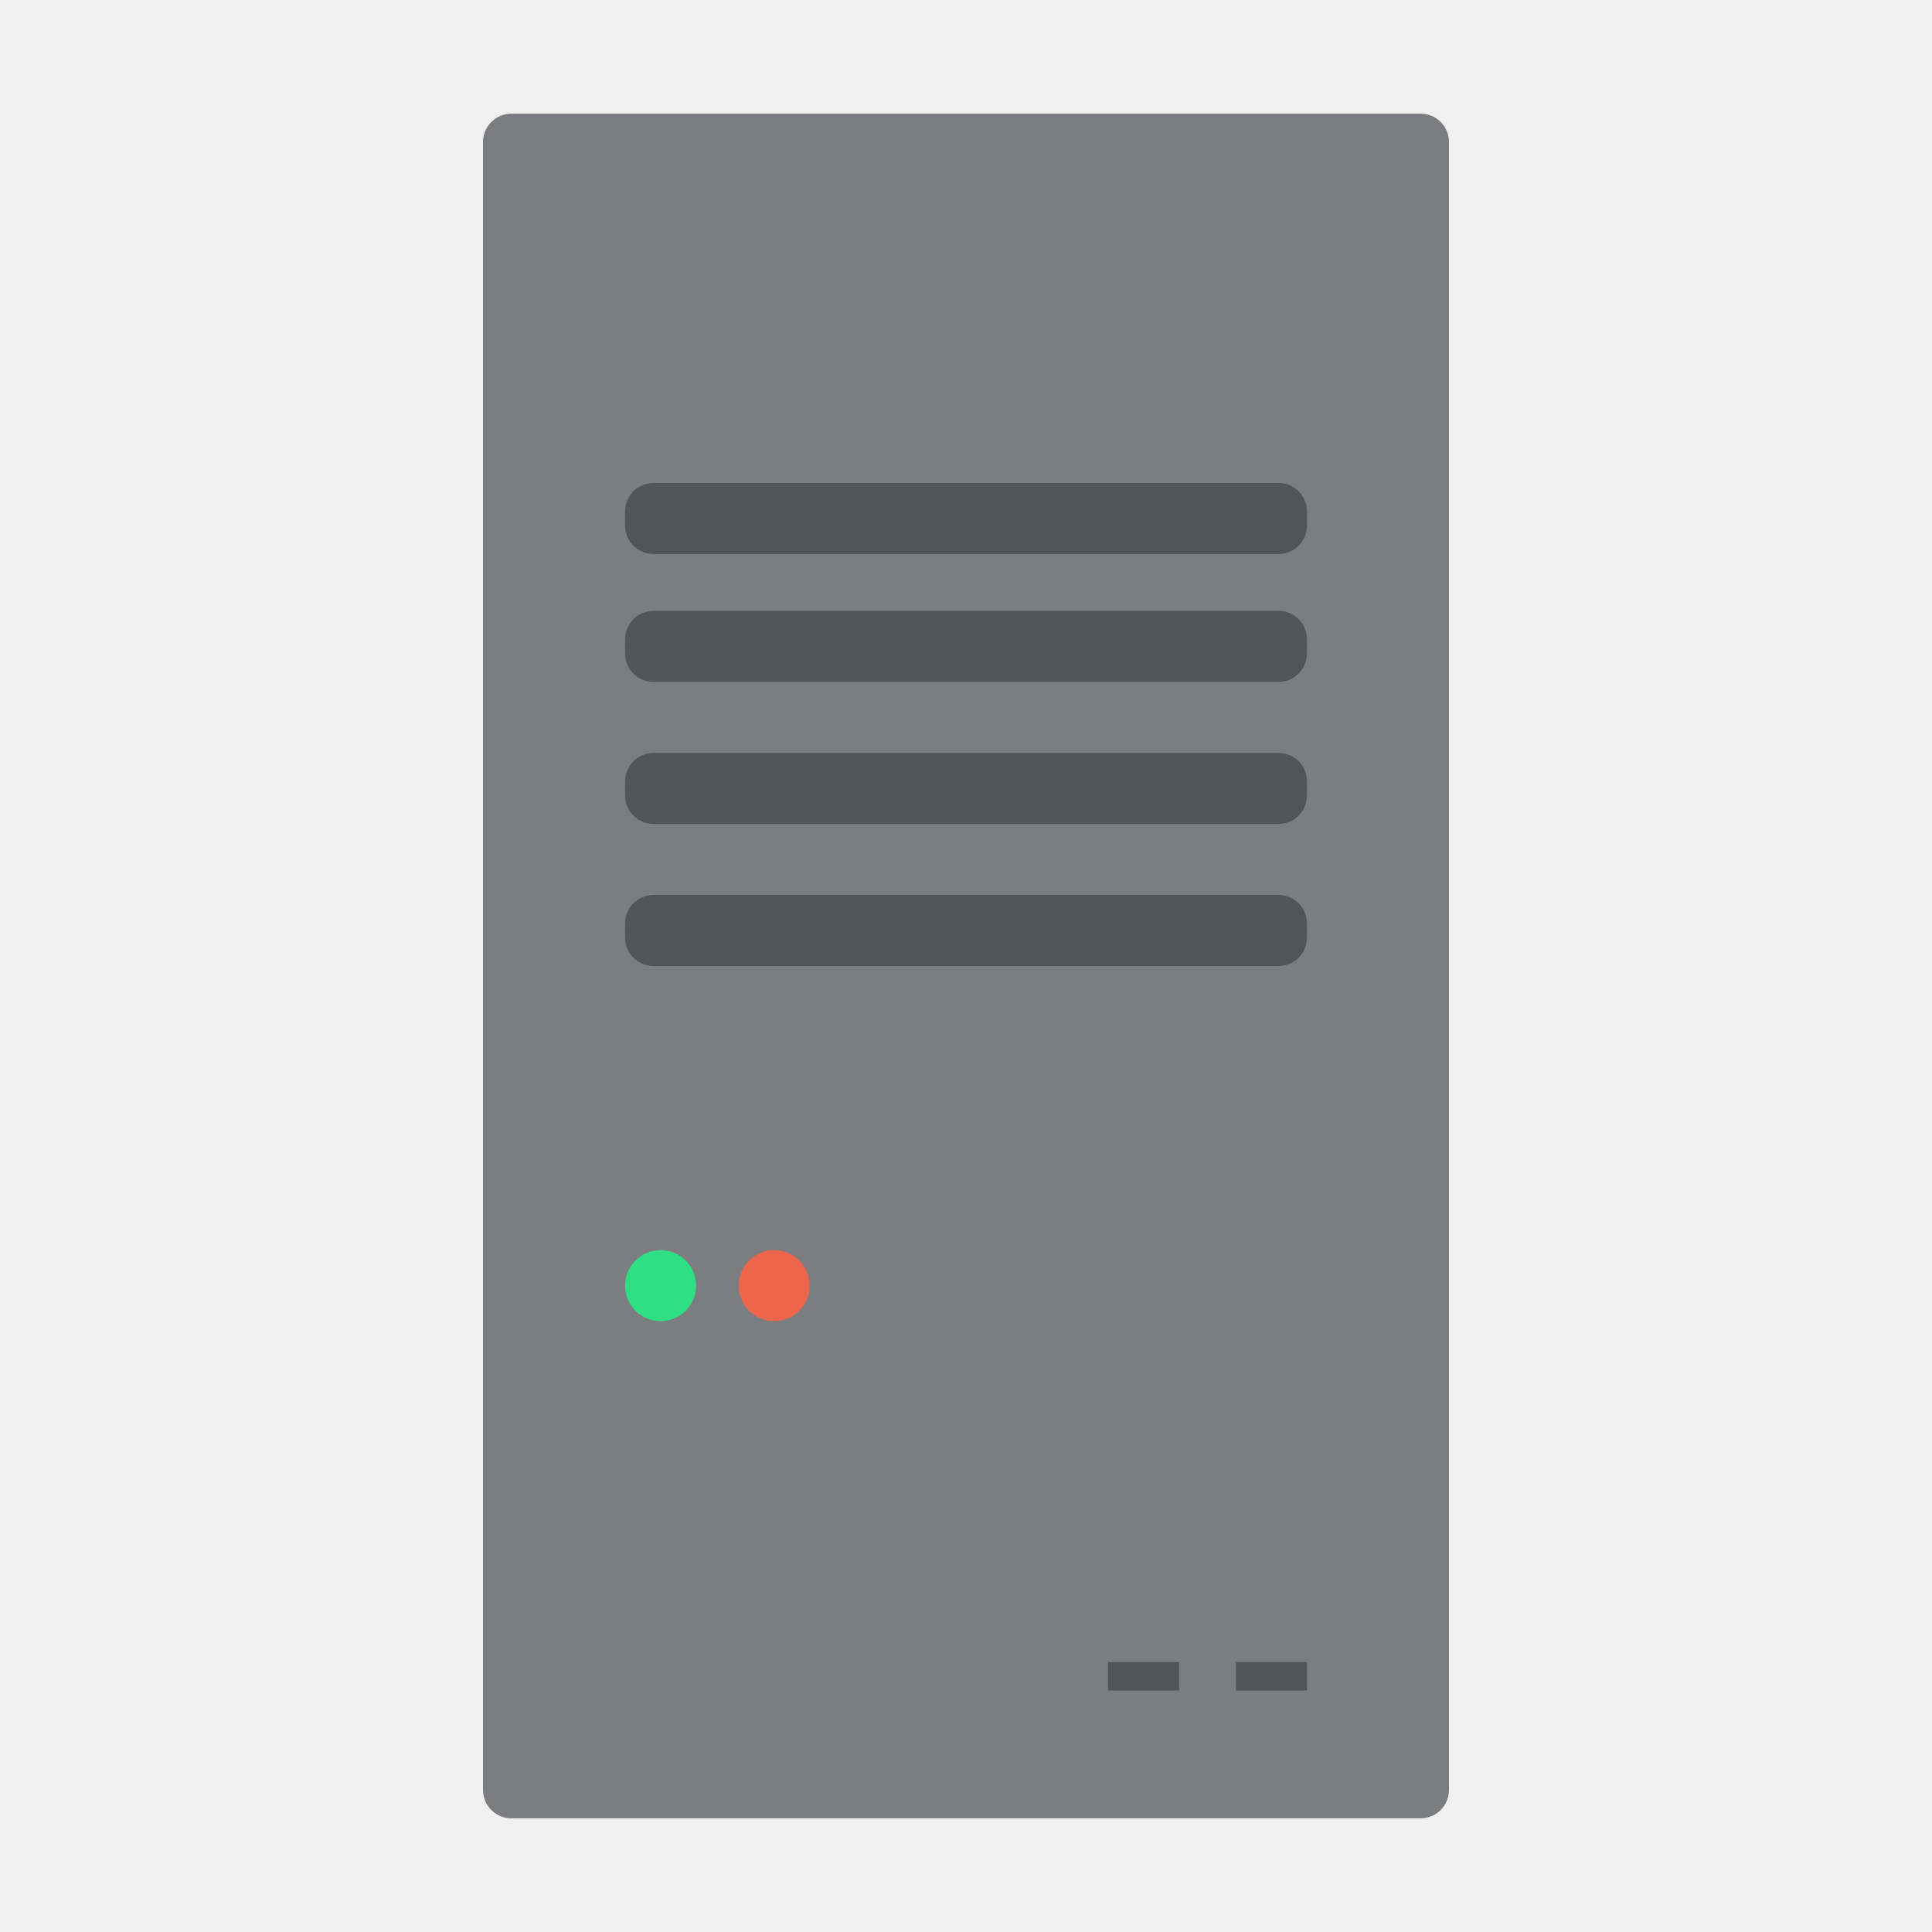
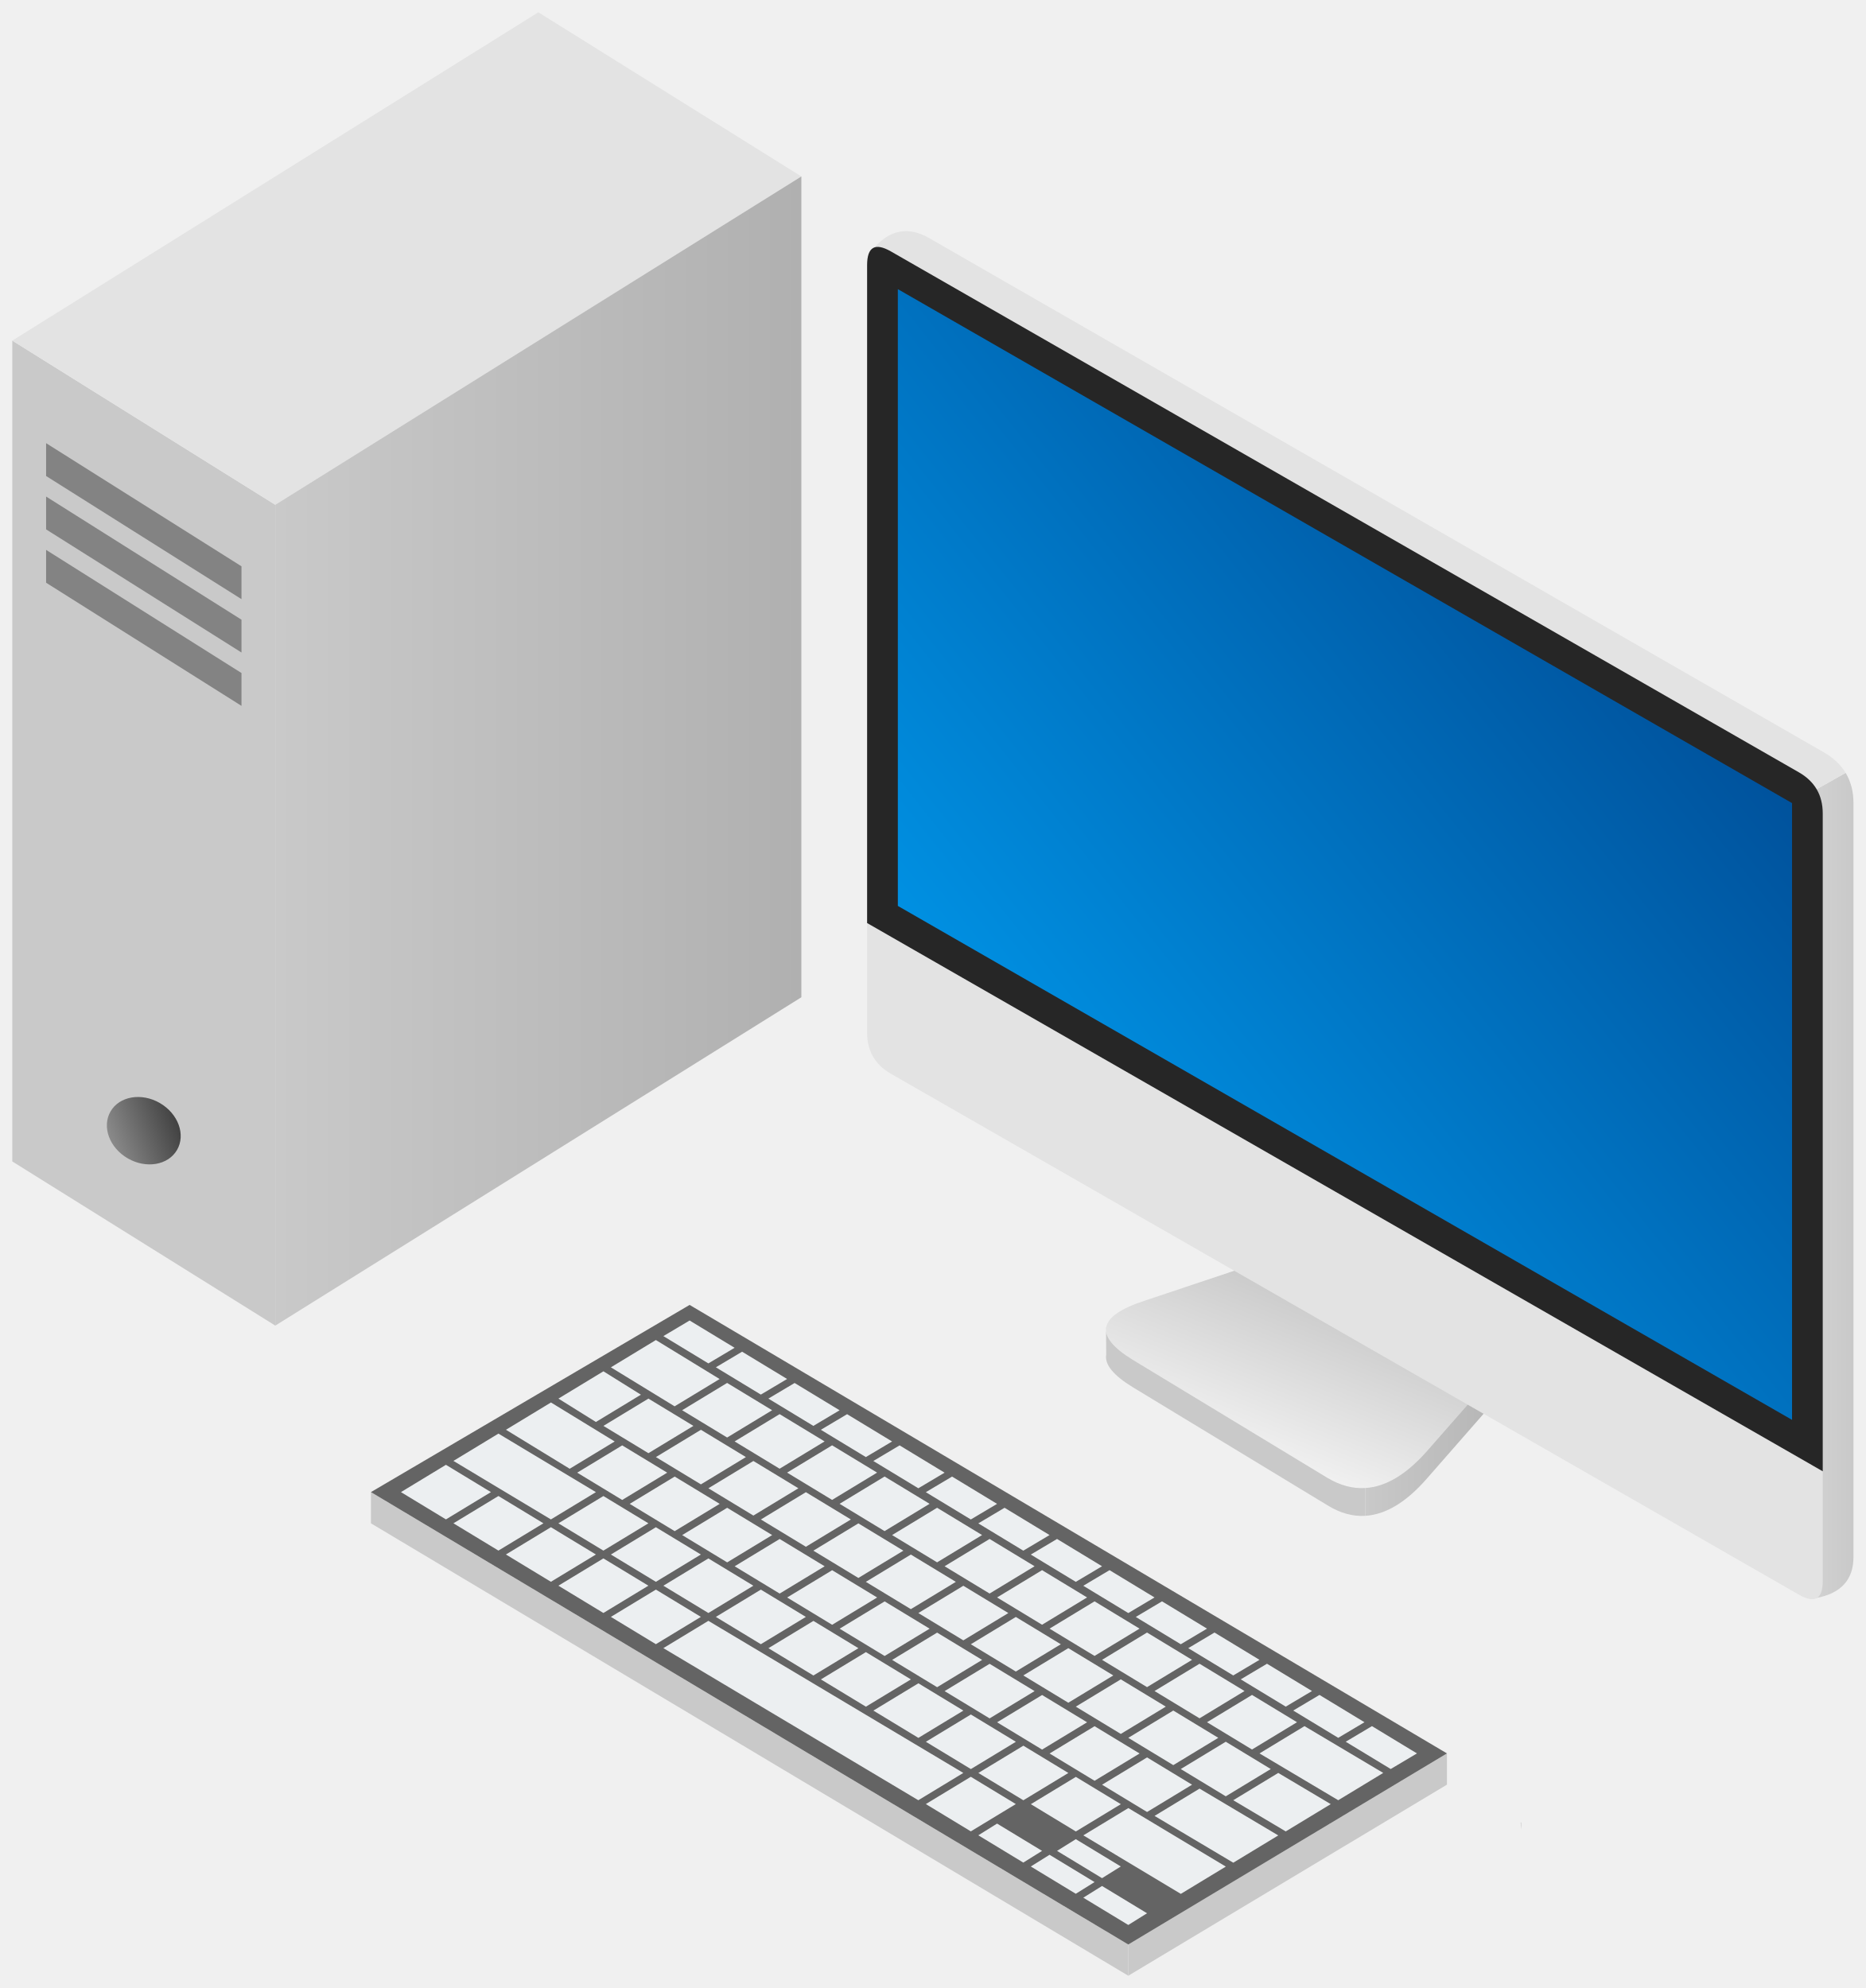
- <svg xmlns="http://www.w3.org/2000/svg" id="Icons" viewBox="0 0 136 136">
+ <svg xmlns="http://www.w3.org/2000/svg" xmlns:xlink="http://www.w3.org/1999/xlink" viewBox="0 0 76 81" fill="#fff" fill-rule="evenodd" stroke="#000" stroke-linecap="round" stroke-linejoin="round">
+   <use xlink:href="#F" x=".5" y=".5" />
  <defs>
-     <style>.cls-1{fill:#7b7d80;}.cls-2{fill:#2edf84;}.cls-3{fill:#ed654b;}.cls-4{fill:#525456;}</style>
+     <linearGradient id="A" x1="0%" y1="50%" x2="100%" y2="50%">
+       <stop offset="0%" stop-color="#c9c9c9" />
+       <stop offset="100%" stop-color="#b0b0b0" />
+     </linearGradient>
+     <linearGradient id="B" x1="100%" y1="0%" x2="0%" y2="100%">
+       <stop offset="0%" stop-color="#333" />
+       <stop offset="100%" stop-color="#999" />
+     </linearGradient>
+     <linearGradient id="C" x1="83%" y1="0%" x2="17%" y2="100%">
+       <stop offset="0%" stop-color="#b0b0b0" />
+       <stop offset="100%" stop-color="#fff" />
+     </linearGradient>
+     <linearGradient id="D" x1="0%" y1="50%" x2="100%" y2="50%">
+       <stop offset="0%" stop-color="#d6d6d6" />
+       <stop offset="100%" stop-color="#c9c9c9" />
+     </linearGradient>
+     <linearGradient id="E" x1="100%" y1="0%" x2="0%" y2="100%">
+       <stop offset="0%" stop-color="#00387f" />
+       <stop offset="100%" stop-color="#0af" />
+     </linearGradient>
  </defs>
-   <rect class="cls-1" height="120" rx="2" width="68" x="34" y="8" />
-   <circle class="cls-2" cx="46.5" cy="90.5" r="2.5" />
-   <circle class="cls-3" cx="54.5" cy="90.5" r="2.5" />
-   <rect class="cls-4" height="5" rx="2" width="48" x="44" y="34" />
-   <rect class="cls-4" height="5" rx="2" width="48" x="44" y="43" />
-   <rect class="cls-4" height="5" rx="2" width="48" x="44" y="53" />
-   <rect class="cls-4" height="5" rx="2" width="48" x="44" y="63" />
-   <rect class="cls-4" height="2" width="5" x="78" y="117" />
-   <rect class="cls-4" height="2" width="5" x="87" y="117" />
+   <symbol id="F" overflow="visible">
+     <g stroke="none">
+       <path d="M0 13.378v33.444l10.714 6.689V20.067z" fill="#c9c9c9" />
+       <path d="M21.429 0l10.714 6.689-21.429 13.378L0 13.378z" fill="#e3e3e3" />
+       <path d="M32.143 6.689v33.444L10.714 53.511V20.067z" fill="url(#A)" />
+       <path d="M9.337 23.912l-7.959-5.017v-1.338l7.959 5.017zm0 2.174L1.378 21.07v-1.338l7.959 5.017zm0 2.174l-7.959-5.017v-1.338l7.959 5.017z" fill="#838383" />
+       <ellipse cx="1.565" cy="1.303" fill="url(#B)" rx="1.565" ry="1.303" transform="matrix(.866025 .5 -.5 .866025 4.653132 43.65846)" />
+       <path d="M54.564 49.674l-8.424 2.818q-2.898.937-.504 2.408l7.938 4.816q2.016 1.204 4.032-1.07l4.187-4.784z" fill="url(#C)" />
+       <path d="M61.793 53.862l-4.187 4.784q-1.243 1.402-2.486 1.482v1.133q1.243-.08 2.486-1.498l4.187-4.784z" fill="url(#A)" />
+       <path d="M44.561 53.583q-.102.594 1.075 1.317l7.938 4.816q.773.462 1.546.412v1.133q-.773.05-1.546-.428l-7.938-4.816q-1.177-.723-1.075-1.317l-.007-1.117" fill="#c9c9c9" />
+       <path d="M73.471 64.612Q75 64.333 75 62.937V32.223q0-.705-.319-1.233l-2.183 1.233.973 32.389" fill="url(#D)" />
+       <path d="M35.099 9.605q.973-1.117 2.224-.419l36.425 20.941q.619.345.932.861l-2.183 1.233L35.099 9.605m38.649 49.842L34.821 37.109v4.468q0 1.117.973 1.675l36.981 21.221q.973.558.973-.558z" fill="#e3e3e3" />
+       <path d="M34.821 37.109V10.304q0-1.117.973-.558l36.981 21.221q.973.558.973 1.675v26.805L34.821 37.109" fill="#262626" />
+       <path d="M72.498 57.352v-25.13L36.073 11.281v25.13l36.425 20.941" fill="url(#E)" />
+       <path d="M61.442 73.755q.067-.038.017.287" fill="#c1c1c1" fill-opacity=".56" />
+       <path d="M45.486 78.607L15.021 60.403l12.82-7.532 30.465 18.046z" fill="#eceff1" />
+       <g fill="#c9c9c9">
+         <path d="M58.441 70.942L45.46 78.728V80l12.981-7.786z" />
+         <path d="M45.46 80v-1.271L14.61 60.296v1.271L45.46 80" />
+       </g>
+       <path fill="#646464" d="M45.46 78.728L14.61 60.295l12.981-7.627 30.85 18.274zM26.522 66.652l10.385 6.197 1.833-1.112-10.385-6.197zm27.795 3.814l1.833 1.112 1.069-.636-1.833-1.112zm-2.138-1.271l1.833 1.112 1.069-.636-1.833-1.112zm-2.138-1.271l1.833 1.112 1.069-.636-1.833-1.112zm-2.138-1.271l1.833 1.112 1.069-.636-1.833-1.112zm-2.138-1.271l1.833 1.112 1.069-.636-1.833-1.112zm-2.138-1.271l1.833 1.112 1.069-.636-1.833-1.112zm-2.138-1.271l1.833 1.112 1.069-.636-1.833-1.112zm-2.138-1.271l1.833 1.112 1.069-.636-1.833-1.112zm-2.138-1.271l1.833 1.112 1.069-.636-1.833-1.112zm-2.138-1.271l1.833 1.112 1.069-.636-1.833-1.112zm-2.138-1.271l1.833 1.112 1.069-.636-1.833-1.112zm-2.138-1.271l1.833 1.112 1.069-.636-1.833-1.112zM28.66 55.21l1.833 1.112 1.069-.636-1.833-1.112zm-2.138-1.271l1.833 1.112 1.069-.636-1.833-1.112zm24.283 17.003l3.207 1.907 1.833-1.112-3.207-1.907zm-2.138-1.271l1.833 1.112 1.833-1.112-1.833-1.112zm-2.138-1.271l1.833 1.112 1.833-1.112-1.833-1.112zm-2.138-1.271l1.833 1.112 1.833-1.112-1.833-1.112zm-2.138-1.271l1.833 1.112 1.833-1.112-1.833-1.112zm-2.138-1.271l1.833 1.112 1.833-1.112-1.833-1.112zm-2.138-1.271l1.833 1.112 1.833-1.112-1.833-1.112zm-2.138-1.271l1.833 1.112 1.833-1.112-1.833-1.112zM33.7 60.772l1.833 1.112 1.833-1.112-1.833-1.112zm-2.138-1.271l1.833 1.112 1.833-1.112-1.833-1.112zm-2.138-1.271l1.833 1.112 1.833-1.112-1.833-1.112zm-2.138-1.271l1.833 1.112 1.833-1.112-1.833-1.112zm-2.902-1.748l2.596 1.589 1.833-1.112-2.596-1.589zm25.352 17.638l2.138 1.271 1.833-1.112-2.138-1.271zm-2.138-1.271l1.833 1.112 1.833-1.112-1.833-1.112zm-2.138-1.271l1.833 1.112 1.833-1.112-1.833-1.112zm-2.138-1.271l1.833 1.112 1.833-1.112-1.833-1.112zm-2.138-1.271l1.833 1.112 1.833-1.112-1.833-1.112zm-2.138-1.271l1.833 1.112 1.833-1.112-1.833-1.112zm-2.138-1.271l1.833 1.112 1.833-1.112-1.833-1.112zm-2.138-1.271l1.833 1.112 1.833-1.112-1.833-1.112zm-2.138-1.271l1.833 1.112 1.833-1.112-1.833-1.112zm-2.138-1.271l1.833 1.112 1.833-1.112-1.833-1.112zm-2.138-1.271l1.833 1.112 1.833-1.112-1.833-1.112zm-2.138-1.271l1.833 1.112 1.833-1.112-1.833-1.112zm-2.138-1.271l1.833 1.112 1.833-1.112-1.833-1.112zm-1.833-1.112l1.527.953 1.833-1.112-1.527-.953zm22.145 15.732l1.833 1.112 1.833-1.112-1.833-1.112zm2.138 1.271l3.207 1.907 1.833-1.112-3.207-1.907zm-4.276-2.543l1.833 1.112 1.833-1.112-1.833-1.112zm-2.138-1.271l1.833 1.112 1.833-1.112-1.833-1.112zm-4.276-2.542l1.833 1.112 1.833-1.112-1.833-1.112zm2.138 1.271l1.833 1.112 1.833-1.112-1.833-1.112zm-6.414-3.814l1.833 1.112 1.833-1.112-1.833-1.112zm2.138 1.271l1.833 1.112 1.833-1.112-1.833-1.112zm-6.414-3.814l1.833 1.112 1.833-1.112-1.833-1.112zm2.138 1.271l1.833 1.112 1.833-1.112-1.833-1.112zm-6.414-3.814l1.833 1.112 1.833-1.112-1.833-1.112zm2.138 1.271l1.833 1.112 1.833-1.112-1.833-1.112zm-5.04-3.019l2.596 1.589 1.833-1.112-2.596-1.589zm23.519 16.526l3.971 2.384 1.833-1.112-3.971-2.384zm-2.138-1.271l1.833 1.112 1.833-1.112-1.833-1.112zm-2.138-1.271l1.833 1.112 1.833-1.112-1.833-1.112zm-2.138-1.271l1.833 1.112 1.833-1.112-1.833-1.112zm-2.138-1.271l1.833 1.112 1.833-1.112-1.833-1.112zm-2.138-1.271l1.833 1.112 1.833-1.112-1.833-1.112zm-2.138-1.271l1.833 1.112 1.833-1.112-1.833-1.112zM28.66 65.38l1.833 1.112 1.833-1.112-1.833-1.112zm-2.138-1.271l1.833 1.112 1.833-1.112-1.833-1.112zm-2.138-1.271l1.833 1.112 1.833-1.112-1.833-1.112zm-2.138-1.271l1.833 1.112 1.833-1.112-1.833-1.112zm-4.276-2.543l3.971 2.384 1.833-1.112-3.971-2.384zm-2.138 1.271l1.833 1.112 1.833-1.112-1.833-1.112zm2.138 1.271l1.833 1.112 1.833-1.112-1.833-1.112zm2.138 1.271l1.833 1.112 1.833-1.112-1.833-1.112zm2.138 1.271l1.833 1.112 1.833-1.112-1.833-1.112zm2.138 1.271l1.833 1.112 1.833-1.112-1.833-1.112zm12.829 7.627l1.833 1.112 1.833-1.112-1.833-1.112zm5.345 1.907l1.833 1.112.764-.477-1.833-1.112zm-1.069.636l1.833 1.112.764-.477-1.833-1.112zm2.138 1.271l1.833 1.112.764-.477-1.833-1.112zm-4.276-2.542l1.833 1.112.764-.477-1.833-1.112z" />
+     </g>
+   </symbol>
</svg>
